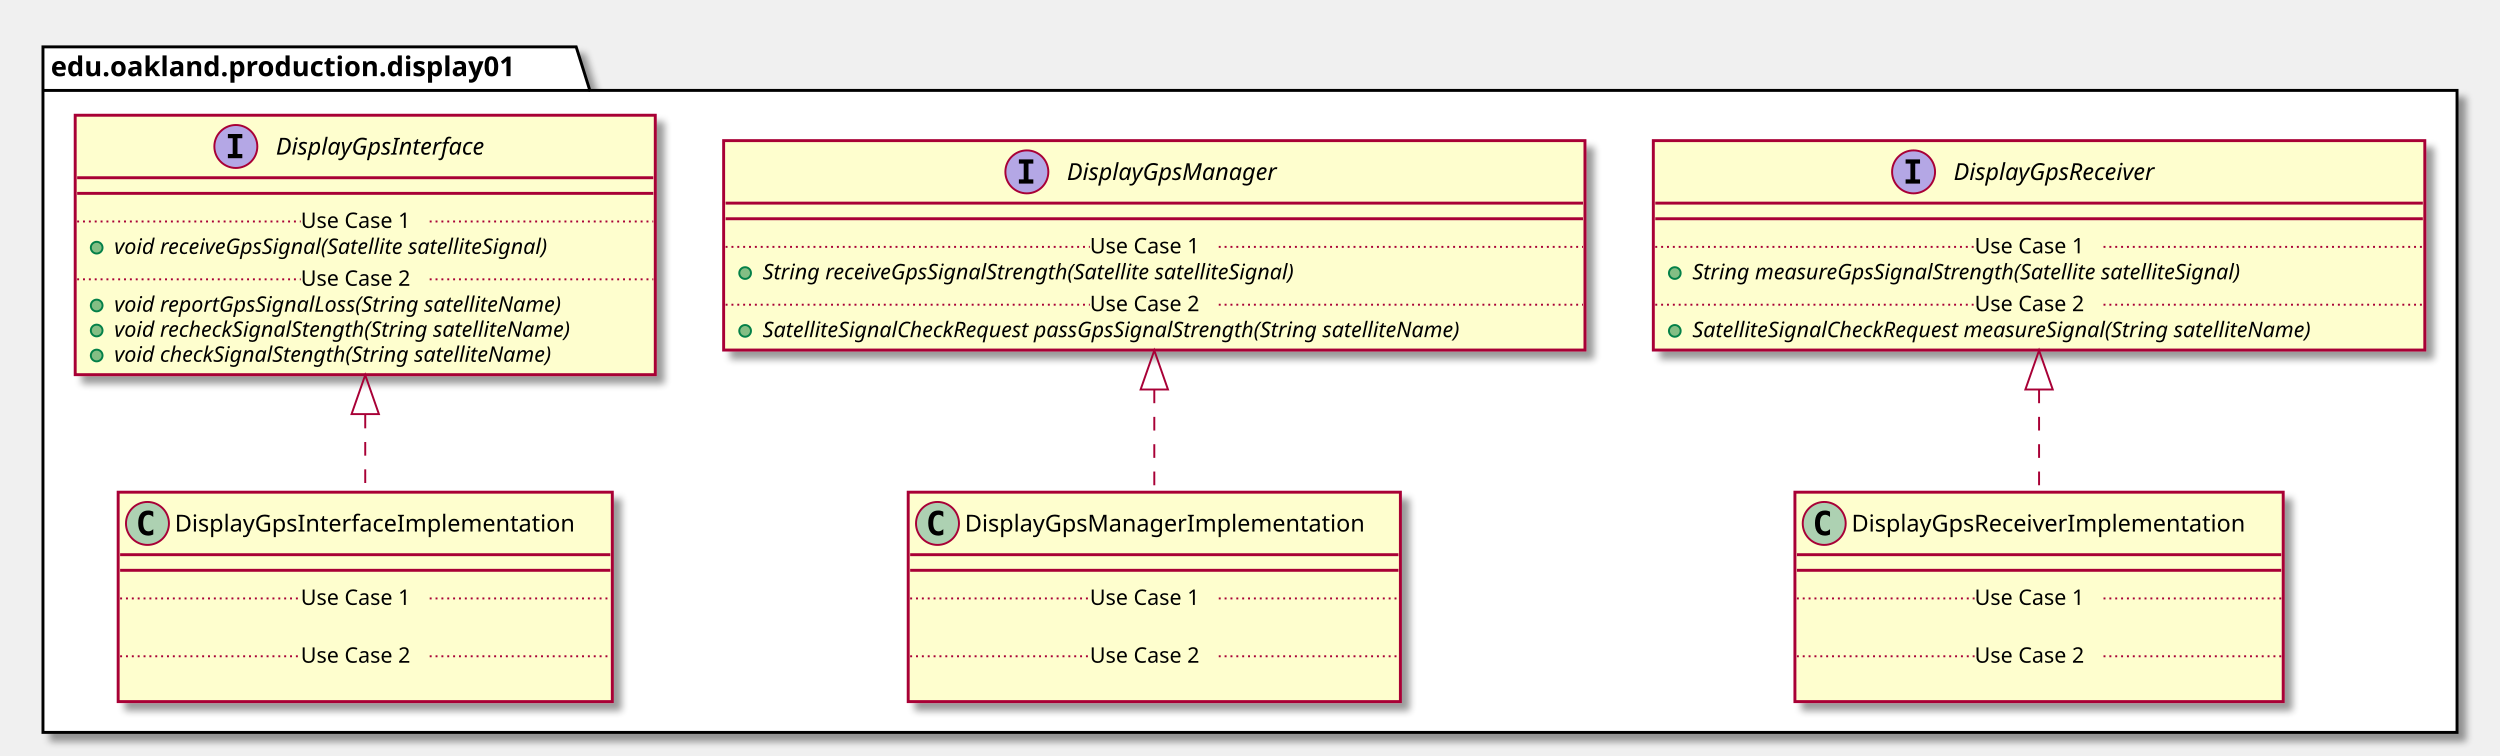
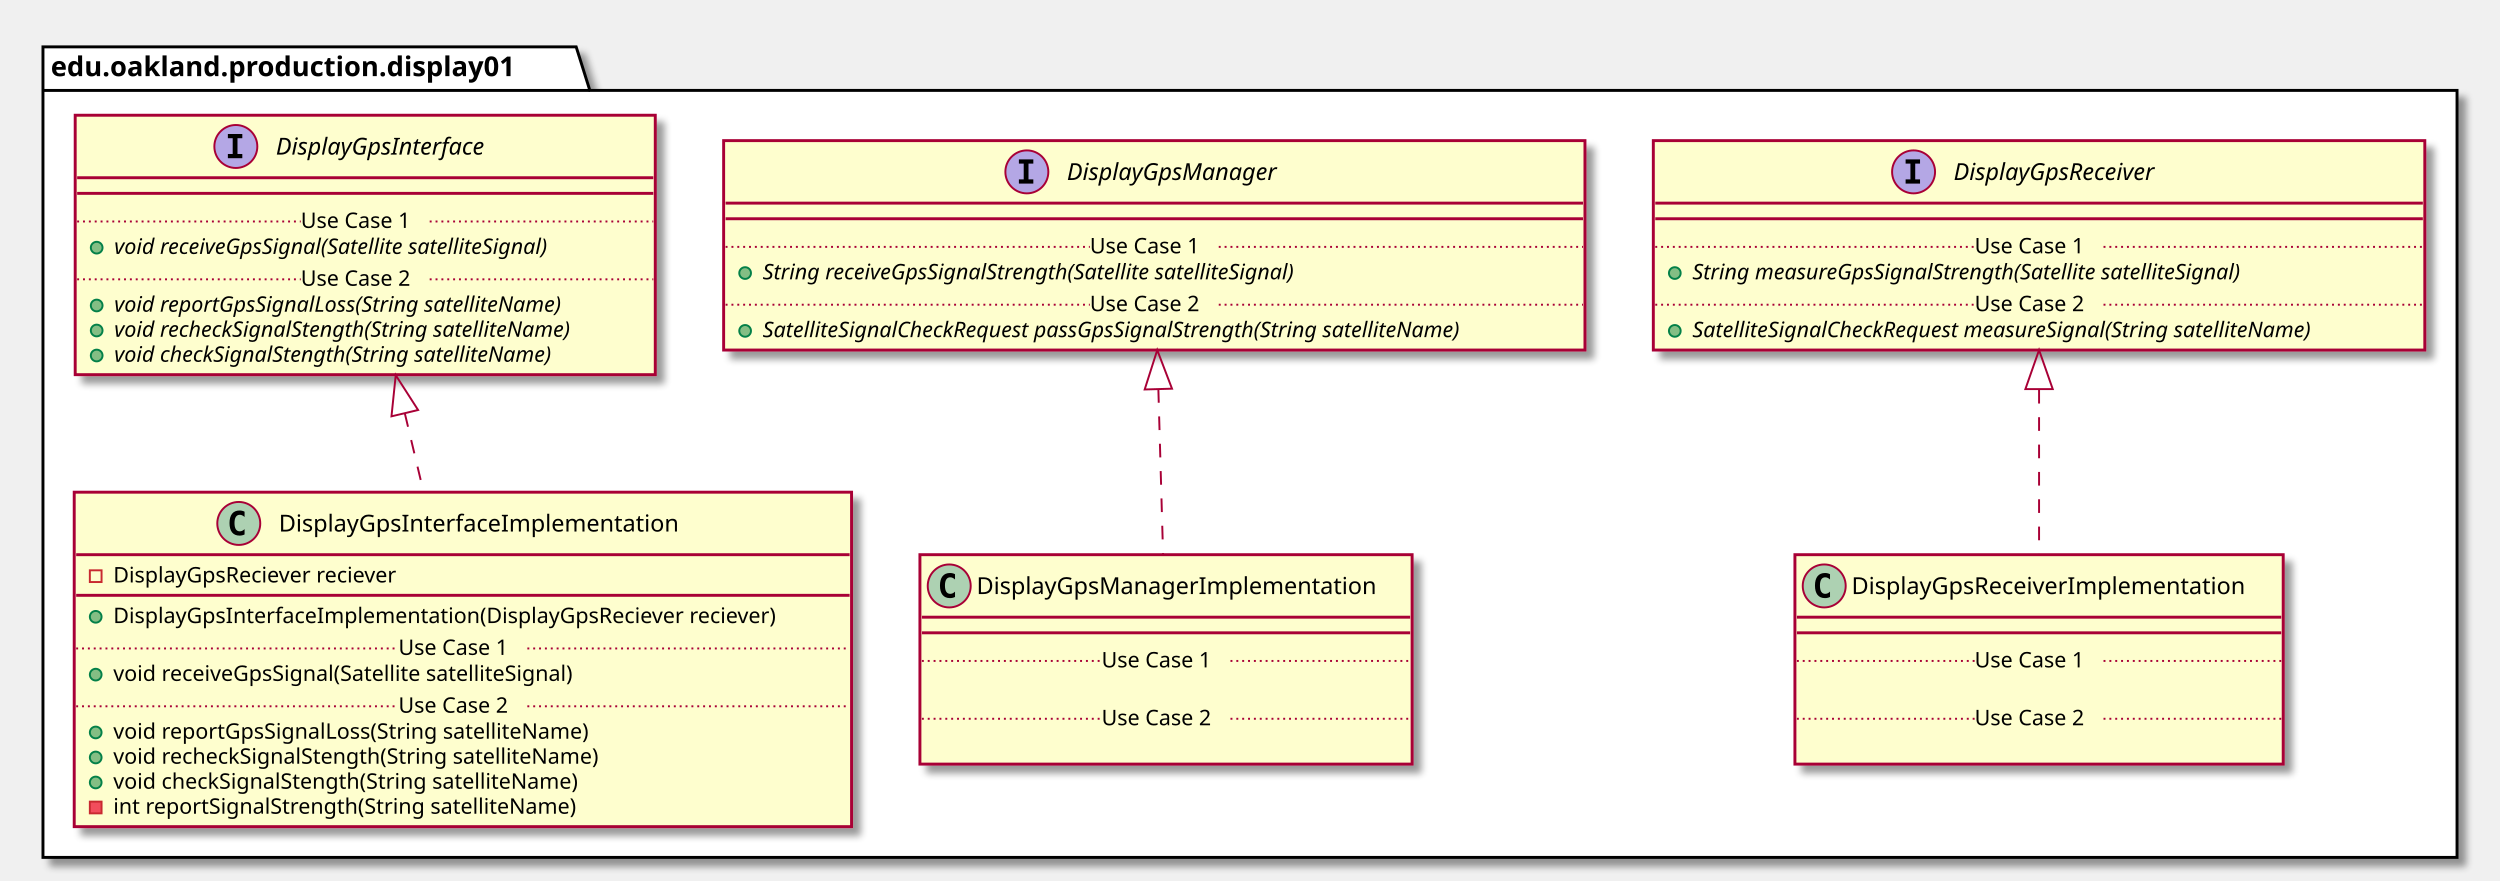
- <svg xmlns="http://www.w3.org/2000/svg" contentScriptType="application/ecmascript" contentStyleType="text/css" height="387px" preserveAspectRatio="none" style="width:1280px;height:387px;" version="1.1" viewBox="0 0 1280 387" width="1280px" zoomAndPan="magnify">
+ <svg xmlns="http://www.w3.org/2000/svg" contentScriptType="application/ecmascript" contentStyleType="text/css" height="451px" preserveAspectRatio="none" style="width:1280px;height:451px;" version="1.1" viewBox="0 0 1280 451" width="1280px" zoomAndPan="magnify">
  <defs>
-     <filter height="300%" id="fngk0edv35168" width="300%" x="-1" y="-1">
+     <filter height="300%" id="f1flx6iy0xbdhj" width="300%" x="-1" y="-1">
      <feGaussianBlur result="blurOut" stdDeviation="2.0" />
      <feColorMatrix in="blurOut" result="blurOut2" type="matrix" values="0 0 0 0 0 0 0 0 0 0 0 0 0 0 0 0 0 0 .4 0" />
      <feOffset dx="4.0" dy="4.0" in="blurOut2" result="blurOut3" />
      <feBlend in="SourceGraphic" in2="blurOut3" mode="normal" />
    </filter>
  </defs>
  <g>
-     <polygon fill="#FFFFFF" filter="url(#fngk0edv35168)" points="22,24,295,24,302,46.297,1258,46.297,1258,375,22,375,22,24" style="stroke: #000000; stroke-width: 1.5;" />
+     <polygon fill="#FFFFFF" filter="url(#f1flx6iy0xbdhj)" points="22,24,295,24,302,46.297,1258,46.297,1258,439,22,439,22,24" style="stroke: #000000; stroke-width: 1.5;" />
    <line style="stroke: #000000; stroke-width: 1.5;" x1="22" x2="302" y1="46.297" y2="46.297" />
    <text fill="#000000" font-family="sans-serif" font-size="14" font-weight="bold" lengthAdjust="spacingAndGlyphs" textLength="267" x="26" y="38.995">edu.oakland.production.display01</text>
-     <rect fill="#FEFECE" filter="url(#fngk0edv35168)" height="132.828" id="DisplayGpsInterface" style="stroke: #A80036; stroke-width: 1.5;" width="297" x="38.5" y="59" />
+     <rect fill="#FEFECE" filter="url(#f1flx6iy0xbdhj)" height="132.828" id="DisplayGpsInterface" style="stroke: #A80036; stroke-width: 1.5;" width="297" x="38.5" y="59" />
    <ellipse cx="120.75" cy="75" fill="#B4A7E5" rx="11" ry="11" style="stroke: #A80036; stroke-width: 1.0;" />
    <path d="M116.672,70.766 L116.672,68.609 L124.062,68.609 L124.062,70.766 L121.594,70.766 L121.594,78.844 L124.062,78.844 L124.062,81 L116.672,81 L116.672,78.844 L119.141,78.844 L119.141,70.766 L116.672,70.766 Z " />
    <text fill="#000000" font-family="sans-serif" font-size="12" font-style="italic" lengthAdjust="spacingAndGlyphs" textLength="124" x="141.25" y="79.154">DisplayGpsInterface</text>
    <line style="stroke: #A80036; stroke-width: 1.5;" x1="39.5" x2="334.5" y1="91" y2="91" />
    <line style="stroke: #A80036; stroke-width: 1.5;" x1="39.5" x2="334.5" y1="99" y2="99" />
    <ellipse cx="49.5" cy="126.805" fill="#84BE84" rx="3" ry="3" style="stroke: #038048; stroke-width: 1.0;" />
    <text fill="#000000" font-family="sans-serif" font-size="11" font-style="italic" lengthAdjust="spacingAndGlyphs" textLength="261" x="58.5" y="130.015">void receiveGpsSignal(Satellite satelliteSignal)</text>
    <line style="stroke: #A80036; stroke-width: 1.0; stroke-dasharray: 1.0,2.0;" x1="39.5" x2="154" y1="113.402" y2="113.402" />
    <text fill="#000000" font-family="sans-serif" font-size="11" lengthAdjust="spacingAndGlyphs" textLength="66" x="154" y="116.71">Use Case 1</text>
    <line style="stroke: #A80036; stroke-width: 1.0; stroke-dasharray: 1.0,2.0;" x1="220" x2="334.5" y1="113.402" y2="113.402" />
    <ellipse cx="49.5" cy="156.414" fill="#84BE84" rx="3" ry="3" style="stroke: #038048; stroke-width: 1.0;" />
    <text fill="#000000" font-family="sans-serif" font-size="11" font-style="italic" lengthAdjust="spacingAndGlyphs" textLength="266" x="58.5" y="159.625">void reportGpsSignalLoss(String satelliteName)</text>
    <ellipse cx="49.5" cy="169.219" fill="#84BE84" rx="3" ry="3" style="stroke: #038048; stroke-width: 1.0;" />
    <text fill="#000000" font-family="sans-serif" font-size="11" font-style="italic" lengthAdjust="spacingAndGlyphs" textLength="271" x="58.5" y="172.429">void recheckSignalStength(String satelliteName)</text>
    <ellipse cx="49.5" cy="182.023" fill="#84BE84" rx="3" ry="3" style="stroke: #038048; stroke-width: 1.0;" />
    <text fill="#000000" font-family="sans-serif" font-size="11" font-style="italic" lengthAdjust="spacingAndGlyphs" textLength="259" x="58.5" y="185.234">void checkSignalStength(String satelliteName)</text>
    <line style="stroke: #A80036; stroke-width: 1.0; stroke-dasharray: 1.0,2.0;" x1="39.5" x2="154" y1="143.012" y2="143.012" />
    <text fill="#000000" font-family="sans-serif" font-size="11" lengthAdjust="spacingAndGlyphs" textLength="66" x="154" y="146.32">Use Case 2</text>
    <line style="stroke: #A80036; stroke-width: 1.0; stroke-dasharray: 1.0,2.0;" x1="220" x2="334.5" y1="143.012" y2="143.012" />
-     <rect fill="#FEFECE" filter="url(#fngk0edv35168)" height="107.219" id="DisplayGpsManager" style="stroke: #A80036; stroke-width: 1.5;" width="441" x="370.5" y="72" />
+     <rect fill="#FEFECE" filter="url(#f1flx6iy0xbdhj)" height="107.219" id="DisplayGpsManager" style="stroke: #A80036; stroke-width: 1.5;" width="441" x="370.5" y="72" />
    <ellipse cx="525.75" cy="88" fill="#B4A7E5" rx="11" ry="11" style="stroke: #A80036; stroke-width: 1.0;" />
    <path d="M521.672,83.766 L521.672,81.609 L529.062,81.609 L529.062,83.766 L526.594,83.766 L526.594,91.844 L529.062,91.844 L529.062,94 L521.672,94 L521.672,91.844 L524.141,91.844 L524.141,83.766 L521.672,83.766 Z " />
    <text fill="#000000" font-family="sans-serif" font-size="12" font-style="italic" lengthAdjust="spacingAndGlyphs" textLength="122" x="546.25" y="92.154">DisplayGpsManager</text>
    <line style="stroke: #A80036; stroke-width: 1.5;" x1="371.5" x2="810.5" y1="104" y2="104" />
    <line style="stroke: #A80036; stroke-width: 1.5;" x1="371.5" x2="810.5" y1="112" y2="112" />
    <ellipse cx="381.5" cy="139.805" fill="#84BE84" rx="3" ry="3" style="stroke: #038048; stroke-width: 1.0;" />
    <text fill="#000000" font-family="sans-serif" font-size="11" font-style="italic" lengthAdjust="spacingAndGlyphs" textLength="318" x="390.5" y="143.015">String receiveGpsSignalStrength(Satellite satelliteSignal)</text>
    <line style="stroke: #A80036; stroke-width: 1.0; stroke-dasharray: 1.0,2.0;" x1="371.5" x2="558" y1="126.402" y2="126.402" />
    <text fill="#000000" font-family="sans-serif" font-size="11" lengthAdjust="spacingAndGlyphs" textLength="66" x="558" y="129.71">Use Case 1</text>
    <line style="stroke: #A80036; stroke-width: 1.0; stroke-dasharray: 1.0,2.0;" x1="624" x2="810.5" y1="126.402" y2="126.402" />
    <ellipse cx="381.5" cy="169.414" fill="#84BE84" rx="3" ry="3" style="stroke: #038048; stroke-width: 1.0;" />
    <text fill="#000000" font-family="sans-serif" font-size="11" font-style="italic" lengthAdjust="spacingAndGlyphs" textLength="415" x="390.5" y="172.625">SatelliteSignalCheckRequest passGpsSignalStrength(String satelliteName)</text>
    <line style="stroke: #A80036; stroke-width: 1.0; stroke-dasharray: 1.0,2.0;" x1="371.5" x2="558" y1="156.012" y2="156.012" />
    <text fill="#000000" font-family="sans-serif" font-size="11" lengthAdjust="spacingAndGlyphs" textLength="66" x="558" y="159.32">Use Case 2</text>
    <line style="stroke: #A80036; stroke-width: 1.0; stroke-dasharray: 1.0,2.0;" x1="624" x2="810.5" y1="156.012" y2="156.012" />
-     <rect fill="#FEFECE" filter="url(#fngk0edv35168)" height="107.219" id="DisplayGpsReceiver" style="stroke: #A80036; stroke-width: 1.5;" width="395" x="846.5" y="72" />
+     <rect fill="#FEFECE" filter="url(#f1flx6iy0xbdhj)" height="107.219" id="DisplayGpsReceiver" style="stroke: #A80036; stroke-width: 1.5;" width="395" x="846.5" y="72" />
    <ellipse cx="979.75" cy="88" fill="#B4A7E5" rx="11" ry="11" style="stroke: #A80036; stroke-width: 1.0;" />
    <path d="M975.672,83.766 L975.672,81.609 L983.062,81.609 L983.062,83.766 L980.594,83.766 L980.594,91.844 L983.062,91.844 L983.062,94 L975.672,94 L975.672,91.844 L978.141,91.844 L978.141,83.766 L975.672,83.766 Z " />
    <text fill="#000000" font-family="sans-serif" font-size="12" font-style="italic" lengthAdjust="spacingAndGlyphs" textLength="120" x="1000.25" y="92.154">DisplayGpsReceiver</text>
    <line style="stroke: #A80036; stroke-width: 1.5;" x1="847.5" x2="1240.5" y1="104" y2="104" />
    <line style="stroke: #A80036; stroke-width: 1.5;" x1="847.5" x2="1240.5" y1="112" y2="112" />
    <ellipse cx="857.5" cy="139.805" fill="#84BE84" rx="3" ry="3" style="stroke: #038048; stroke-width: 1.0;" />
    <text fill="#000000" font-family="sans-serif" font-size="11" font-style="italic" lengthAdjust="spacingAndGlyphs" textLength="326" x="866.5" y="143.015">String measureGpsSignalStrength(Satellite satelliteSignal)</text>
    <line style="stroke: #A80036; stroke-width: 1.0; stroke-dasharray: 1.0,2.0;" x1="847.5" x2="1011" y1="126.402" y2="126.402" />
    <text fill="#000000" font-family="sans-serif" font-size="11" lengthAdjust="spacingAndGlyphs" textLength="66" x="1011" y="129.71">Use Case 1</text>
    <line style="stroke: #A80036; stroke-width: 1.0; stroke-dasharray: 1.0,2.0;" x1="1077" x2="1240.5" y1="126.402" y2="126.402" />
    <ellipse cx="857.5" cy="169.414" fill="#84BE84" rx="3" ry="3" style="stroke: #038048; stroke-width: 1.0;" />
    <text fill="#000000" font-family="sans-serif" font-size="11" font-style="italic" lengthAdjust="spacingAndGlyphs" textLength="369" x="866.5" y="172.625">SatelliteSignalCheckRequest measureSignal(String satelliteName)</text>
    <line style="stroke: #A80036; stroke-width: 1.0; stroke-dasharray: 1.0,2.0;" x1="847.5" x2="1011" y1="156.012" y2="156.012" />
    <text fill="#000000" font-family="sans-serif" font-size="11" lengthAdjust="spacingAndGlyphs" textLength="66" x="1011" y="159.32">Use Case 2</text>
    <line style="stroke: #A80036; stroke-width: 1.0; stroke-dasharray: 1.0,2.0;" x1="1077" x2="1240.5" y1="156.012" y2="156.012" />
-     <rect fill="#FEFECE" filter="url(#fngk0edv35168)" height="107.219" id="DisplayGpsInterfaceImplementation" style="stroke: #A80036; stroke-width: 1.5;" width="253" x="60.5" y="252" />
-     <ellipse cx="75.5" cy="268" fill="#ADD1B2" rx="11" ry="11" style="stroke: #A80036; stroke-width: 1.0;" />
-     <path d="M78.469,273.641 Q77.891,273.938 77.25,274.078 Q76.609,274.234 75.906,274.234 Q73.406,274.234 72.078,272.594 Q70.766,270.938 70.766,267.812 Q70.766,264.688 72.078,263.031 Q73.406,261.375 75.906,261.375 Q76.609,261.375 77.25,261.531 Q77.906,261.688 78.469,261.984 L78.469,264.703 Q77.844,264.125 77.25,263.859 Q76.656,263.578 76.031,263.578 Q74.688,263.578 74,264.656 Q73.312,265.719 73.312,267.812 Q73.312,269.906 74,270.984 Q74.688,272.047 76.031,272.047 Q76.656,272.047 77.25,271.781 Q77.844,271.5 78.469,270.922 L78.469,273.641 Z " />
-     <text fill="#000000" font-family="sans-serif" font-size="12" lengthAdjust="spacingAndGlyphs" textLength="221" x="89.5" y="272.154">DisplayGpsInterfaceImplementation</text>
-     <line style="stroke: #A80036; stroke-width: 1.5;" x1="61.5" x2="312.5" y1="284" y2="284" />
-     <line style="stroke: #A80036; stroke-width: 1.5;" x1="61.5" x2="312.5" y1="292" y2="292" />
-     <text fill="#000000" font-family="sans-serif" font-size="11" lengthAdjust="spacingAndGlyphs" textLength="0" x="70.5" y="323.015" />
-     <line style="stroke: #A80036; stroke-width: 1.0; stroke-dasharray: 1.0,2.0;" x1="61.5" x2="154" y1="306.402" y2="306.402" />
-     <text fill="#000000" font-family="sans-serif" font-size="11" lengthAdjust="spacingAndGlyphs" textLength="66" x="154" y="309.71">Use Case 1</text>
-     <line style="stroke: #A80036; stroke-width: 1.0; stroke-dasharray: 1.0,2.0;" x1="220" x2="312.5" y1="306.402" y2="306.402" />
-     <text fill="#000000" font-family="sans-serif" font-size="11" lengthAdjust="spacingAndGlyphs" textLength="0" x="70.5" y="352.625" />
-     <line style="stroke: #A80036; stroke-width: 1.0; stroke-dasharray: 1.0,2.0;" x1="61.5" x2="154" y1="336.012" y2="336.012" />
-     <text fill="#000000" font-family="sans-serif" font-size="11" lengthAdjust="spacingAndGlyphs" textLength="66" x="154" y="339.32">Use Case 2</text>
-     <line style="stroke: #A80036; stroke-width: 1.0; stroke-dasharray: 1.0,2.0;" x1="220" x2="312.5" y1="336.012" y2="336.012" />
-     <rect fill="#FEFECE" filter="url(#fngk0edv35168)" height="107.219" id="DisplayGpsManagerImplementation" style="stroke: #A80036; stroke-width: 1.5;" width="252" x="465" y="252" />
-     <ellipse cx="480" cy="268" fill="#ADD1B2" rx="11" ry="11" style="stroke: #A80036; stroke-width: 1.0;" />
-     <path d="M482.969,273.641 Q482.391,273.938 481.75,274.078 Q481.109,274.234 480.406,274.234 Q477.906,274.234 476.578,272.594 Q475.266,270.938 475.266,267.812 Q475.266,264.688 476.578,263.031 Q477.906,261.375 480.406,261.375 Q481.109,261.375 481.75,261.531 Q482.406,261.688 482.969,261.984 L482.969,264.703 Q482.344,264.125 481.75,263.859 Q481.156,263.578 480.531,263.578 Q479.188,263.578 478.5,264.656 Q477.812,265.719 477.812,267.812 Q477.812,269.906 478.5,270.984 Q479.188,272.047 480.531,272.047 Q481.156,272.047 481.75,271.781 Q482.344,271.5 482.969,270.922 L482.969,273.641 Z " />
-     <text fill="#000000" font-family="sans-serif" font-size="12" lengthAdjust="spacingAndGlyphs" textLength="220" x="494" y="272.154">DisplayGpsManagerImplementation</text>
-     <line style="stroke: #A80036; stroke-width: 1.5;" x1="466" x2="716" y1="284" y2="284" />
-     <line style="stroke: #A80036; stroke-width: 1.5;" x1="466" x2="716" y1="292" y2="292" />
-     <text fill="#000000" font-family="sans-serif" font-size="11" lengthAdjust="spacingAndGlyphs" textLength="0" x="475" y="323.015" />
-     <line style="stroke: #A80036; stroke-width: 1.0; stroke-dasharray: 1.0,2.0;" x1="466" x2="558" y1="306.402" y2="306.402" />
-     <text fill="#000000" font-family="sans-serif" font-size="11" lengthAdjust="spacingAndGlyphs" textLength="66" x="558" y="309.71">Use Case 1</text>
-     <line style="stroke: #A80036; stroke-width: 1.0; stroke-dasharray: 1.0,2.0;" x1="624" x2="716" y1="306.402" y2="306.402" />
-     <text fill="#000000" font-family="sans-serif" font-size="11" lengthAdjust="spacingAndGlyphs" textLength="0" x="475" y="352.625" />
-     <line style="stroke: #A80036; stroke-width: 1.0; stroke-dasharray: 1.0,2.0;" x1="466" x2="558" y1="336.012" y2="336.012" />
-     <text fill="#000000" font-family="sans-serif" font-size="11" lengthAdjust="spacingAndGlyphs" textLength="66" x="558" y="339.32">Use Case 2</text>
-     <line style="stroke: #A80036; stroke-width: 1.0; stroke-dasharray: 1.0,2.0;" x1="624" x2="716" y1="336.012" y2="336.012" />
-     <rect fill="#FEFECE" filter="url(#fngk0edv35168)" height="107.219" id="DisplayGpsReceiverImplementation" style="stroke: #A80036; stroke-width: 1.5;" width="250" x="919" y="252" />
-     <ellipse cx="934" cy="268" fill="#ADD1B2" rx="11" ry="11" style="stroke: #A80036; stroke-width: 1.0;" />
-     <path d="M936.969,273.641 Q936.391,273.938 935.75,274.078 Q935.109,274.234 934.406,274.234 Q931.906,274.234 930.578,272.594 Q929.266,270.938 929.266,267.812 Q929.266,264.688 930.578,263.031 Q931.906,261.375 934.406,261.375 Q935.109,261.375 935.75,261.531 Q936.406,261.688 936.969,261.984 L936.969,264.703 Q936.344,264.125 935.75,263.859 Q935.156,263.578 934.531,263.578 Q933.188,263.578 932.5,264.656 Q931.812,265.719 931.812,267.812 Q931.812,269.906 932.5,270.984 Q933.188,272.047 934.531,272.047 Q935.156,272.047 935.75,271.781 Q936.344,271.5 936.969,270.922 L936.969,273.641 Z " />
-     <text fill="#000000" font-family="sans-serif" font-size="12" lengthAdjust="spacingAndGlyphs" textLength="218" x="948" y="272.154">DisplayGpsReceiverImplementation</text>
-     <line style="stroke: #A80036; stroke-width: 1.5;" x1="920" x2="1168" y1="284" y2="284" />
-     <line style="stroke: #A80036; stroke-width: 1.5;" x1="920" x2="1168" y1="292" y2="292" />
-     <text fill="#000000" font-family="sans-serif" font-size="11" lengthAdjust="spacingAndGlyphs" textLength="0" x="929" y="323.015" />
-     <line style="stroke: #A80036; stroke-width: 1.0; stroke-dasharray: 1.0,2.0;" x1="920" x2="1011" y1="306.402" y2="306.402" />
-     <text fill="#000000" font-family="sans-serif" font-size="11" lengthAdjust="spacingAndGlyphs" textLength="66" x="1011" y="309.71">Use Case 1</text>
-     <line style="stroke: #A80036; stroke-width: 1.0; stroke-dasharray: 1.0,2.0;" x1="1077" x2="1168" y1="306.402" y2="306.402" />
-     <text fill="#000000" font-family="sans-serif" font-size="11" lengthAdjust="spacingAndGlyphs" textLength="0" x="929" y="352.625" />
-     <line style="stroke: #A80036; stroke-width: 1.0; stroke-dasharray: 1.0,2.0;" x1="920" x2="1011" y1="336.012" y2="336.012" />
-     <text fill="#000000" font-family="sans-serif" font-size="11" lengthAdjust="spacingAndGlyphs" textLength="66" x="1011" y="339.32">Use Case 2</text>
-     <line style="stroke: #A80036; stroke-width: 1.0; stroke-dasharray: 1.0,2.0;" x1="1077" x2="1168" y1="336.012" y2="336.012" />
-     <path d="M187,212.3 C187,225.82 187,239.44 187,251.91 " fill="none" id="DisplayGpsInterface&lt;-DisplayGpsInterfaceImplementation" style="stroke: #A80036; stroke-width: 1.0; stroke-dasharray: 7.0,7.0;" />
-     <polygon fill="none" points="180,212.02,187,192.02,194,212.02,180,212.02" style="stroke: #A80036; stroke-width: 1.0;" />
-     <path d="M591,199.44 C591,216.98 591,235.37 591,251.78 " fill="none" id="DisplayGpsManager&lt;-DisplayGpsManagerImplementation" style="stroke: #A80036; stroke-width: 1.0; stroke-dasharray: 7.0,7.0;" />
-     <polygon fill="none" points="584,199.42,591,179.42,598,199.42,584,199.42" style="stroke: #A80036; stroke-width: 1.0;" />
-     <path d="M1044,199.44 C1044,216.98 1044,235.37 1044,251.78 " fill="none" id="DisplayGpsReceiver&lt;-DisplayGpsReceiverImplementation" style="stroke: #A80036; stroke-width: 1.0; stroke-dasharray: 7.0,7.0;" />
-     <polygon fill="none" points="1037,199.42,1044,179.42,1051,199.42,1037,199.42" style="stroke: #A80036; stroke-width: 1.0;" />
+     <rect fill="#FEFECE" filter="url(#f1flx6iy0xbdhj)" height="171.242" id="DisplayGpsInterfaceImplementation" style="stroke: #A80036; stroke-width: 1.5;" width="398" x="38" y="252" />
+     <ellipse cx="122.25" cy="268" fill="#ADD1B2" rx="11" ry="11" style="stroke: #A80036; stroke-width: 1.0;" />
+     <path d="M125.219,273.641 Q124.641,273.938 124,274.078 Q123.359,274.234 122.656,274.234 Q120.156,274.234 118.828,272.594 Q117.516,270.938 117.516,267.812 Q117.516,264.688 118.828,263.031 Q120.156,261.375 122.656,261.375 Q123.359,261.375 124,261.531 Q124.656,261.688 125.219,261.984 L125.219,264.703 Q124.594,264.125 124,263.859 Q123.406,263.578 122.781,263.578 Q121.438,263.578 120.75,264.656 Q120.062,265.719 120.062,267.812 Q120.062,269.906 120.75,270.984 Q121.438,272.047 122.781,272.047 Q123.406,272.047 124,271.781 Q124.594,271.5 125.219,270.922 L125.219,273.641 Z " />
+     <text fill="#000000" font-family="sans-serif" font-size="12" lengthAdjust="spacingAndGlyphs" textLength="221" x="142.75" y="272.154">DisplayGpsInterfaceImplementation</text>
+     <line style="stroke: #A80036; stroke-width: 1.5;" x1="39" x2="435" y1="284" y2="284" />
+     <rect fill="none" height="6" style="stroke: #C82930; stroke-width: 1.0;" width="6" x="46" y="292" />
+     <text fill="#000000" font-family="sans-serif" font-size="11" lengthAdjust="spacingAndGlyphs" textLength="162" x="58" y="298.21">DisplayGpsReciever reciever</text>
+     <line style="stroke: #A80036; stroke-width: 1.5;" x1="39" x2="435" y1="304.805" y2="304.805" />
+     <ellipse cx="49" cy="315.805" fill="#84BE84" rx="3" ry="3" style="stroke: #038048; stroke-width: 1.0;" />
+     <text fill="#000000" font-family="sans-serif" font-size="11" lengthAdjust="spacingAndGlyphs" textLength="372" x="58" y="319.015">DisplayGpsInterfaceImplementation(DisplayGpsReciever reciever)</text>
+     <ellipse cx="49" cy="345.414" fill="#84BE84" rx="3" ry="3" style="stroke: #038048; stroke-width: 1.0;" />
+     <text fill="#000000" font-family="sans-serif" font-size="11" lengthAdjust="spacingAndGlyphs" textLength="264" x="58" y="348.625">void receiveGpsSignal(Satellite satelliteSignal)</text>
+     <line style="stroke: #A80036; stroke-width: 1.0; stroke-dasharray: 1.0,2.0;" x1="39" x2="204" y1="332.012" y2="332.012" />
+     <text fill="#000000" font-family="sans-serif" font-size="11" lengthAdjust="spacingAndGlyphs" textLength="66" x="204" y="335.32">Use Case 1</text>
+     <line style="stroke: #A80036; stroke-width: 1.0; stroke-dasharray: 1.0,2.0;" x1="270" x2="435" y1="332.012" y2="332.012" />
+     <ellipse cx="49" cy="375.023" fill="#84BE84" rx="3" ry="3" style="stroke: #038048; stroke-width: 1.0;" />
+     <text fill="#000000" font-family="sans-serif" font-size="11" lengthAdjust="spacingAndGlyphs" textLength="271" x="58" y="378.234">void reportGpsSignalLoss(String satelliteName)</text>
+     <ellipse cx="49" cy="387.828" fill="#84BE84" rx="3" ry="3" style="stroke: #038048; stroke-width: 1.0;" />
+     <text fill="#000000" font-family="sans-serif" font-size="11" lengthAdjust="spacingAndGlyphs" textLength="274" x="58" y="391.039">void recheckSignalStength(String satelliteName)</text>
+     <ellipse cx="49" cy="400.633" fill="#84BE84" rx="3" ry="3" style="stroke: #038048; stroke-width: 1.0;" />
+     <text fill="#000000" font-family="sans-serif" font-size="11" lengthAdjust="spacingAndGlyphs" textLength="262" x="58" y="403.843">void checkSignalStength(String satelliteName)</text>
+     <rect fill="#F24D5C" height="6" style="stroke: #C82930; stroke-width: 1.0;" width="6" x="46" y="410.438" />
+     <text fill="#000000" font-family="sans-serif" font-size="11" lengthAdjust="spacingAndGlyphs" textLength="261" x="58" y="416.648">int reportSignalStrength(String satelliteName)</text>
+     <line style="stroke: #A80036; stroke-width: 1.0; stroke-dasharray: 1.0,2.0;" x1="39" x2="204" y1="361.621" y2="361.621" />
+     <text fill="#000000" font-family="sans-serif" font-size="11" lengthAdjust="spacingAndGlyphs" textLength="66" x="204" y="364.929">Use Case 2</text>
+     <line style="stroke: #A80036; stroke-width: 1.0; stroke-dasharray: 1.0,2.0;" x1="270" x2="435" y1="361.621" y2="361.621" />
+     <rect fill="#FEFECE" filter="url(#f1flx6iy0xbdhj)" height="107.219" id="DisplayGpsManagerImplementation" style="stroke: #A80036; stroke-width: 1.5;" width="252" x="471" y="284" />
+     <ellipse cx="486" cy="300" fill="#ADD1B2" rx="11" ry="11" style="stroke: #A80036; stroke-width: 1.0;" />
+     <path d="M488.969,305.641 Q488.391,305.938 487.75,306.078 Q487.109,306.234 486.406,306.234 Q483.906,306.234 482.578,304.594 Q481.266,302.938 481.266,299.812 Q481.266,296.688 482.578,295.031 Q483.906,293.375 486.406,293.375 Q487.109,293.375 487.75,293.531 Q488.406,293.688 488.969,293.984 L488.969,296.703 Q488.344,296.125 487.75,295.859 Q487.156,295.578 486.531,295.578 Q485.188,295.578 484.5,296.656 Q483.812,297.719 483.812,299.812 Q483.812,301.906 484.5,302.984 Q485.188,304.047 486.531,304.047 Q487.156,304.047 487.75,303.781 Q488.344,303.5 488.969,302.922 L488.969,305.641 Z " />
+     <text fill="#000000" font-family="sans-serif" font-size="12" lengthAdjust="spacingAndGlyphs" textLength="220" x="500" y="304.154">DisplayGpsManagerImplementation</text>
+     <line style="stroke: #A80036; stroke-width: 1.5;" x1="472" x2="722" y1="316" y2="316" />
+     <line style="stroke: #A80036; stroke-width: 1.5;" x1="472" x2="722" y1="324" y2="324" />
+     <text fill="#000000" font-family="sans-serif" font-size="11" lengthAdjust="spacingAndGlyphs" textLength="0" x="481" y="355.015" />
+     <line style="stroke: #A80036; stroke-width: 1.0; stroke-dasharray: 1.0,2.0;" x1="472" x2="564" y1="338.402" y2="338.402" />
+     <text fill="#000000" font-family="sans-serif" font-size="11" lengthAdjust="spacingAndGlyphs" textLength="66" x="564" y="341.71">Use Case 1</text>
+     <line style="stroke: #A80036; stroke-width: 1.0; stroke-dasharray: 1.0,2.0;" x1="630" x2="722" y1="338.402" y2="338.402" />
+     <text fill="#000000" font-family="sans-serif" font-size="11" lengthAdjust="spacingAndGlyphs" textLength="0" x="481" y="384.625" />
+     <line style="stroke: #A80036; stroke-width: 1.0; stroke-dasharray: 1.0,2.0;" x1="472" x2="564" y1="368.012" y2="368.012" />
+     <text fill="#000000" font-family="sans-serif" font-size="11" lengthAdjust="spacingAndGlyphs" textLength="66" x="564" y="371.32">Use Case 2</text>
+     <line style="stroke: #A80036; stroke-width: 1.0; stroke-dasharray: 1.0,2.0;" x1="630" x2="722" y1="368.012" y2="368.012" />
+     <rect fill="#FEFECE" filter="url(#f1flx6iy0xbdhj)" height="107.219" id="DisplayGpsReceiverImplementation" style="stroke: #A80036; stroke-width: 1.5;" width="250" x="919" y="284" />
+     <ellipse cx="934" cy="300" fill="#ADD1B2" rx="11" ry="11" style="stroke: #A80036; stroke-width: 1.0;" />
+     <path d="M936.969,305.641 Q936.391,305.938 935.75,306.078 Q935.109,306.234 934.406,306.234 Q931.906,306.234 930.578,304.594 Q929.266,302.938 929.266,299.812 Q929.266,296.688 930.578,295.031 Q931.906,293.375 934.406,293.375 Q935.109,293.375 935.75,293.531 Q936.406,293.688 936.969,293.984 L936.969,296.703 Q936.344,296.125 935.75,295.859 Q935.156,295.578 934.531,295.578 Q933.188,295.578 932.5,296.656 Q931.812,297.719 931.812,299.812 Q931.812,301.906 932.5,302.984 Q933.188,304.047 934.531,304.047 Q935.156,304.047 935.75,303.781 Q936.344,303.5 936.969,302.922 L936.969,305.641 Z " />
+     <text fill="#000000" font-family="sans-serif" font-size="12" lengthAdjust="spacingAndGlyphs" textLength="218" x="948" y="304.154">DisplayGpsReceiverImplementation</text>
+     <line style="stroke: #A80036; stroke-width: 1.5;" x1="920" x2="1168" y1="316" y2="316" />
+     <line style="stroke: #A80036; stroke-width: 1.5;" x1="920" x2="1168" y1="324" y2="324" />
+     <text fill="#000000" font-family="sans-serif" font-size="11" lengthAdjust="spacingAndGlyphs" textLength="0" x="929" y="355.015" />
+     <line style="stroke: #A80036; stroke-width: 1.0; stroke-dasharray: 1.0,2.0;" x1="920" x2="1011" y1="338.402" y2="338.402" />
+     <text fill="#000000" font-family="sans-serif" font-size="11" lengthAdjust="spacingAndGlyphs" textLength="66" x="1011" y="341.71">Use Case 1</text>
+     <line style="stroke: #A80036; stroke-width: 1.0; stroke-dasharray: 1.0,2.0;" x1="1077" x2="1168" y1="338.402" y2="338.402" />
+     <text fill="#000000" font-family="sans-serif" font-size="11" lengthAdjust="spacingAndGlyphs" textLength="0" x="929" y="384.625" />
+     <line style="stroke: #A80036; stroke-width: 1.0; stroke-dasharray: 1.0,2.0;" x1="920" x2="1011" y1="368.012" y2="368.012" />
+     <text fill="#000000" font-family="sans-serif" font-size="11" lengthAdjust="spacingAndGlyphs" textLength="66" x="1011" y="371.32">Use Case 2</text>
+     <line style="stroke: #A80036; stroke-width: 1.0; stroke-dasharray: 1.0,2.0;" x1="1077" x2="1168" y1="368.012" y2="368.012" />
+     <path d="M207.28,211.68 C210.43,224.89 213.68,238.54 216.82,251.74 " fill="none" id="DisplayGpsInterface&lt;-DisplayGpsInterfaceImplementation" style="stroke: #A80036; stroke-width: 1.0; stroke-dasharray: 7.0,7.0;" />
+     <polygon fill="none" points="200.44,213.16,202.61,192.08,214.06,209.92,200.44,213.16" style="stroke: #A80036; stroke-width: 1.0;" />
+     <path d="M593.08,199.21 C593.87,227.02 594.76,258.17 595.49,283.76 " fill="none" id="DisplayGpsManager&lt;-DisplayGpsManagerImplementation" style="stroke: #A80036; stroke-width: 1.0; stroke-dasharray: 7.0,7.0;" />
+     <polygon fill="none" points="586.08,199.41,592.51,179.22,600.07,199.01,586.08,199.41" style="stroke: #A80036; stroke-width: 1.0;" />
+     <path d="M1044,199.62 C1044,227.32 1044,258.29 1044,283.76 " fill="none" id="DisplayGpsReceiver&lt;-DisplayGpsReceiverImplementation" style="stroke: #A80036; stroke-width: 1.0; stroke-dasharray: 7.0,7.0;" />
+     <polygon fill="none" points="1037,199.22,1044,179.22,1051,199.22,1037,199.22" style="stroke: #A80036; stroke-width: 1.0;" />
  </g>
</svg>
